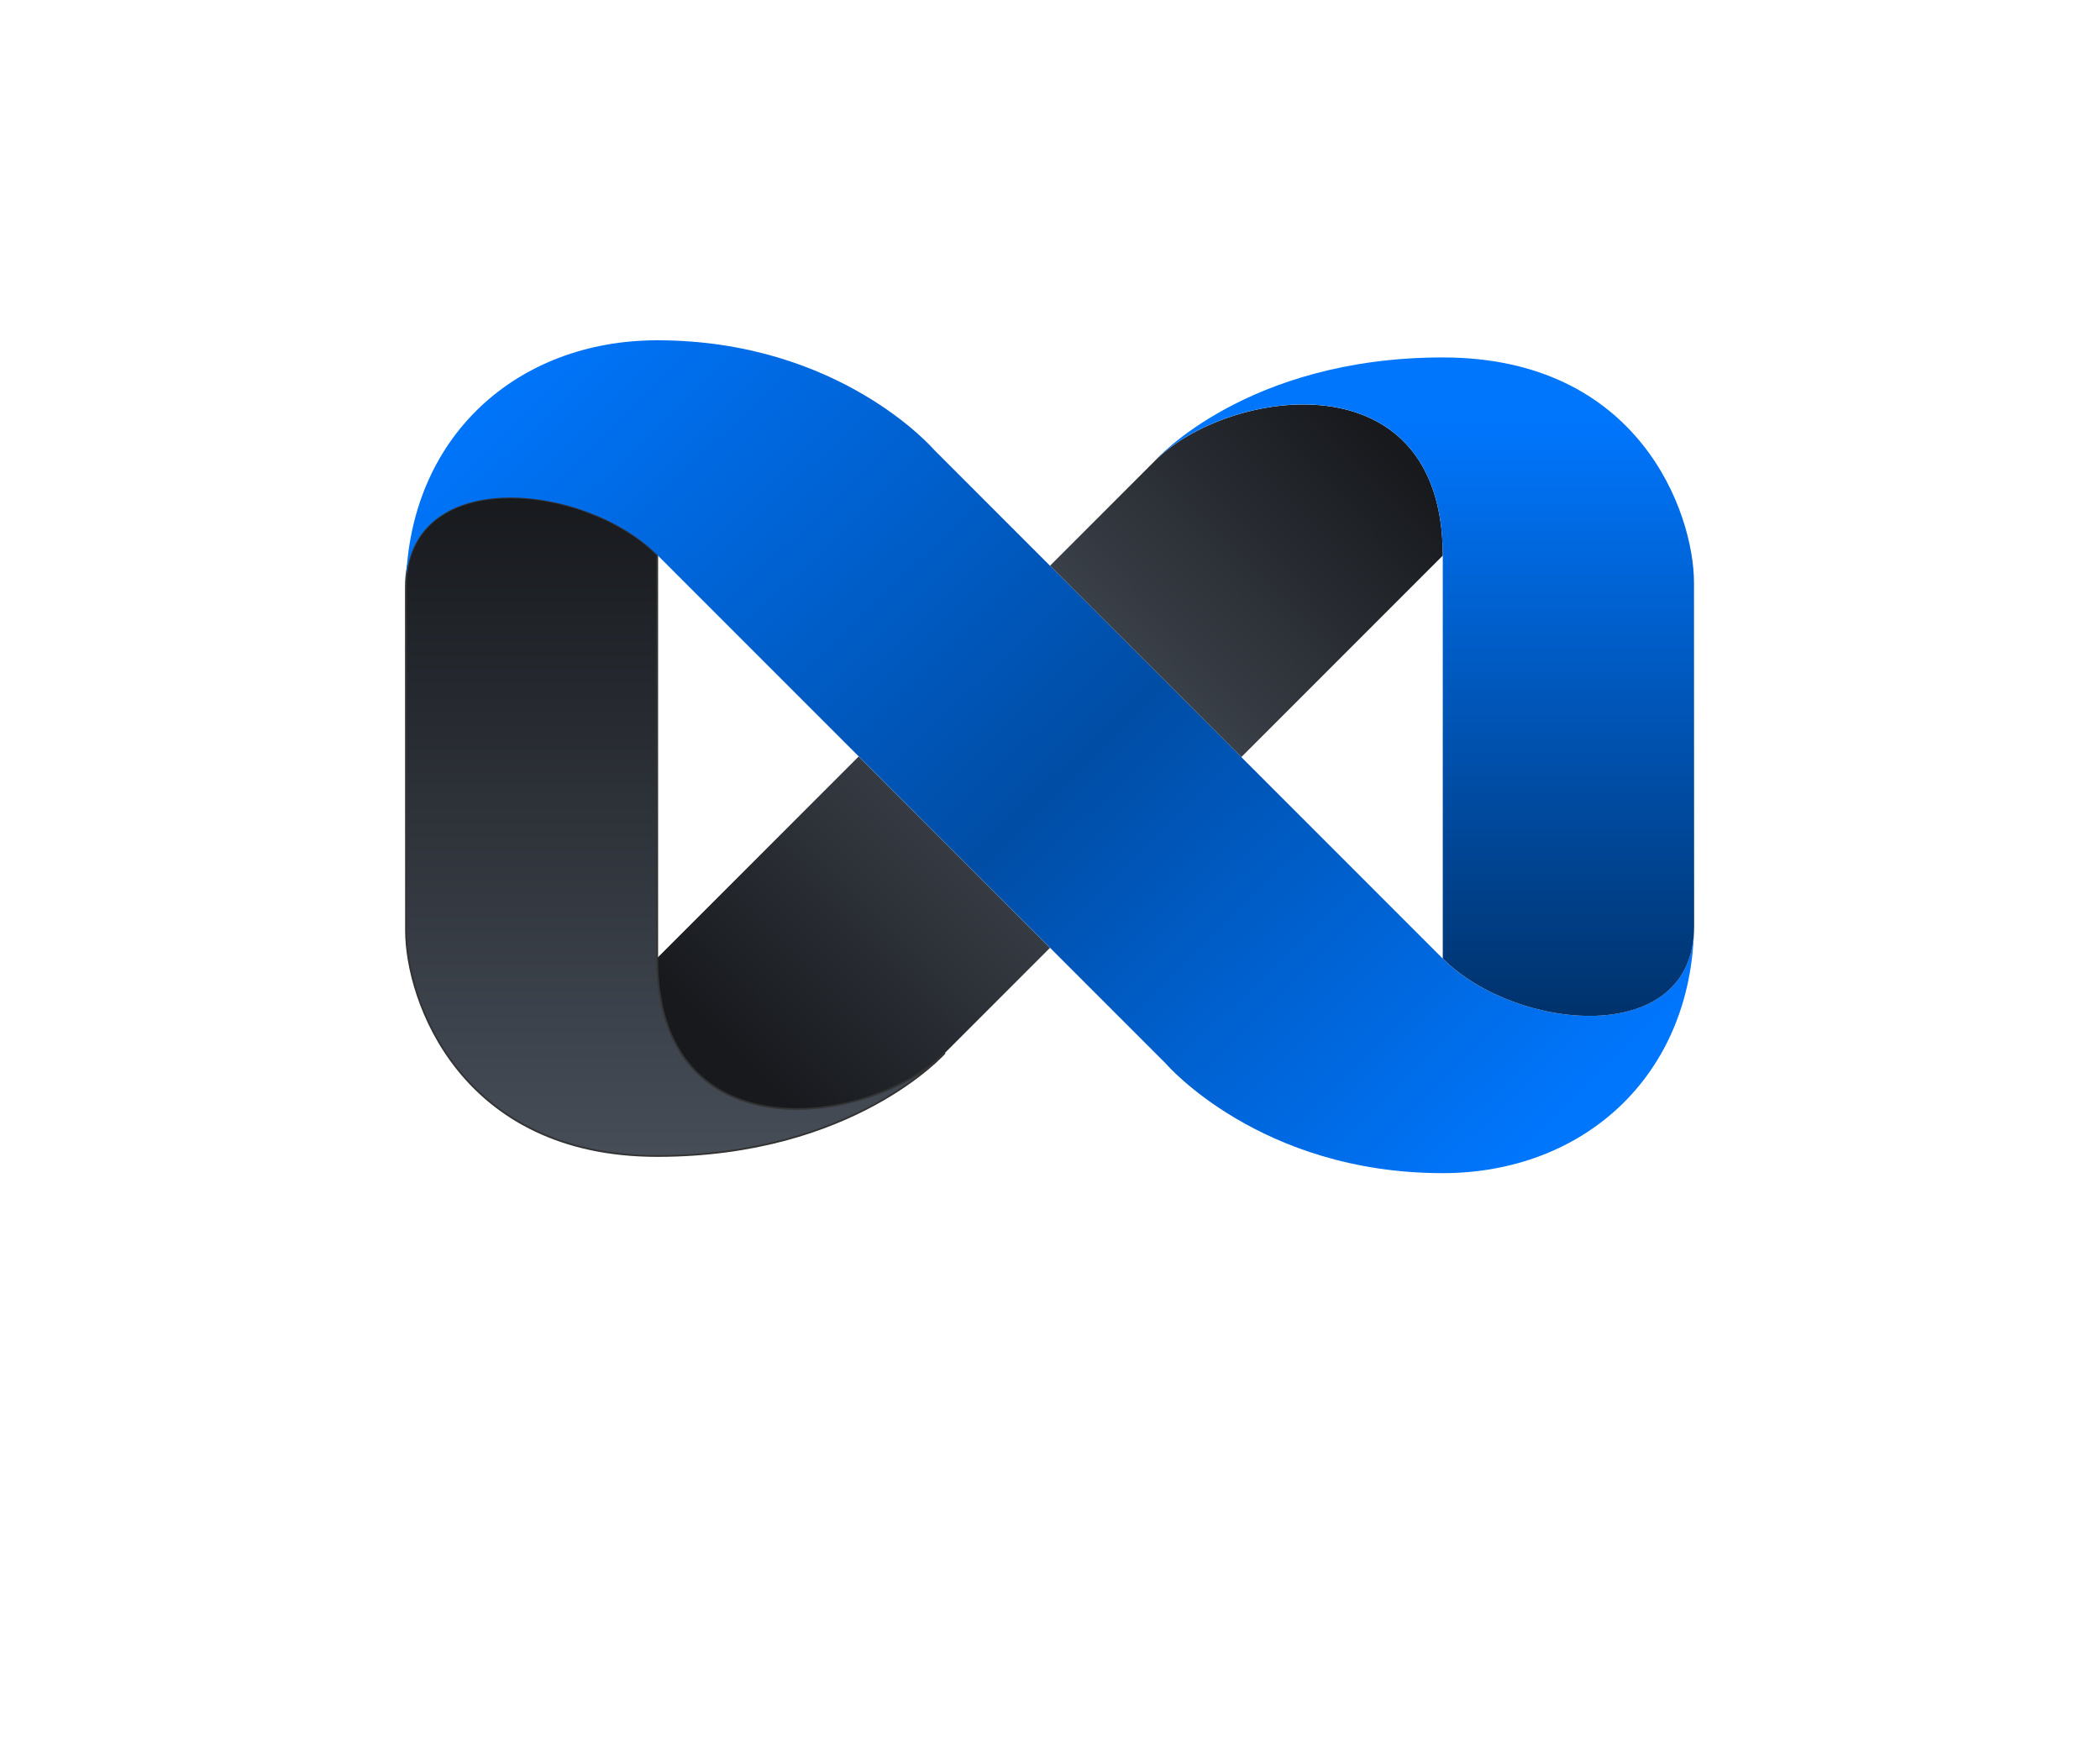
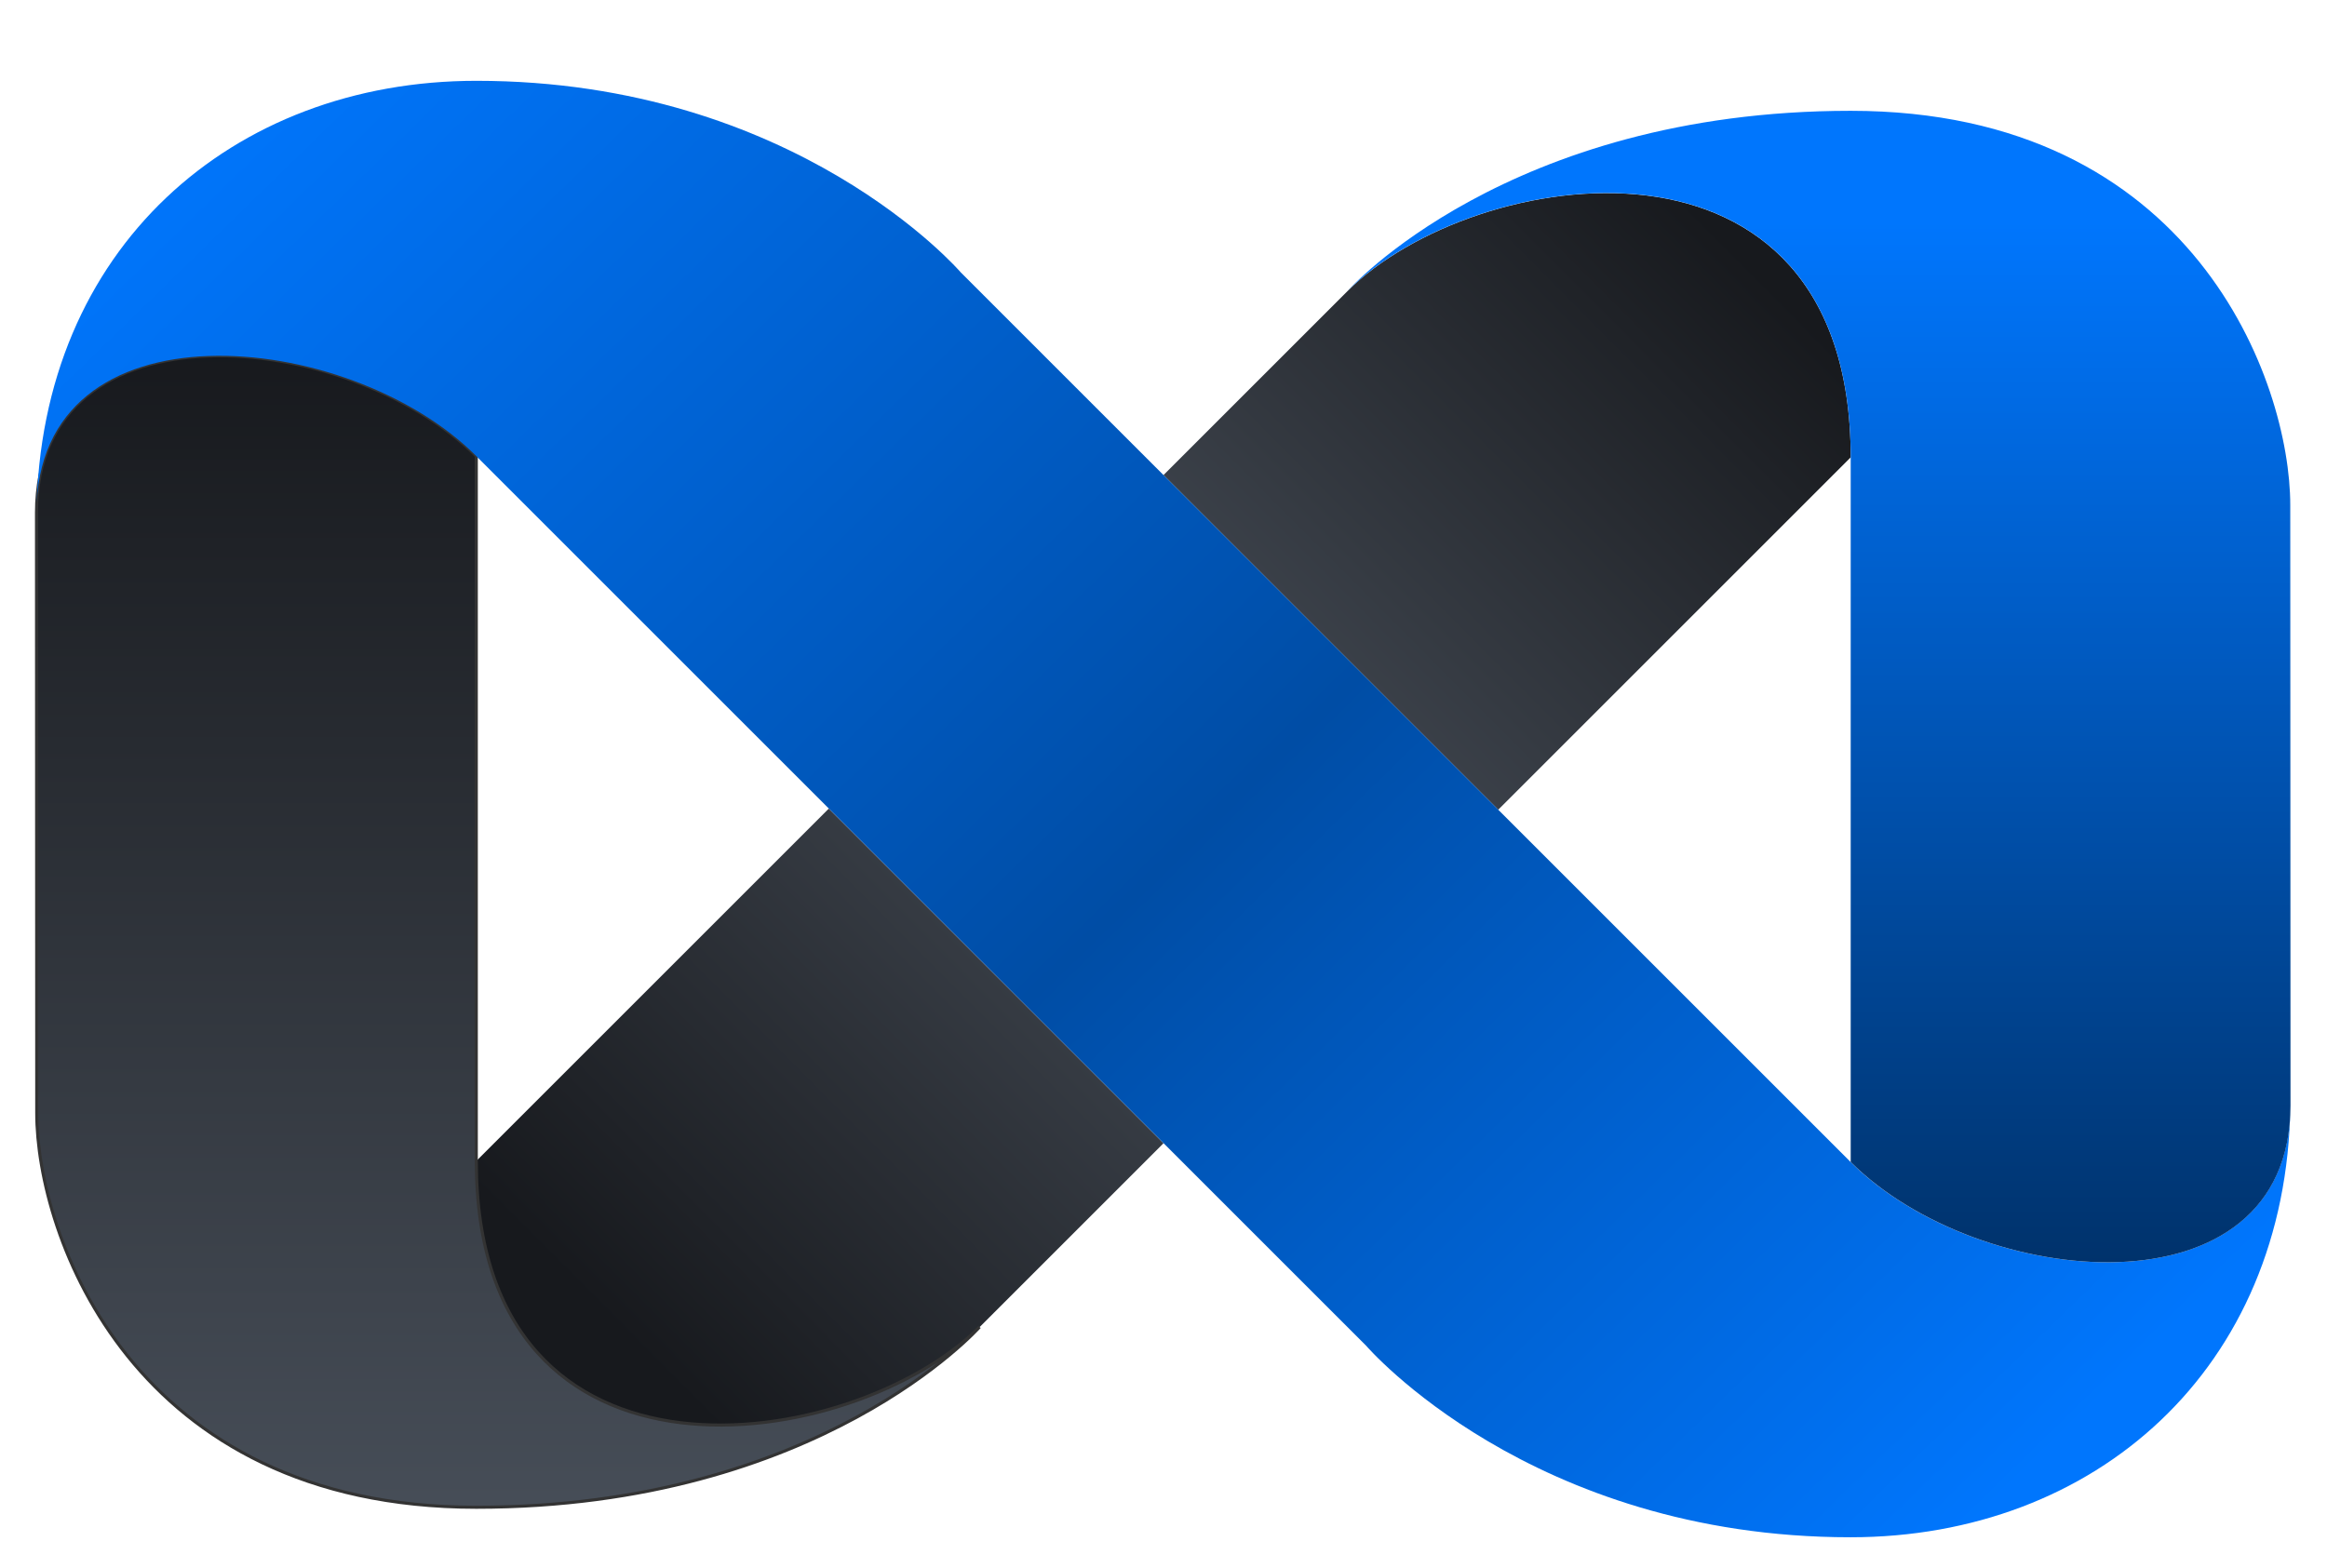
- <svg xmlns="http://www.w3.org/2000/svg" id="Livello_2" data-name="Livello 2" viewBox="0 0 300 250">
+ <svg xmlns="http://www.w3.org/2000/svg" id="Livello_2" data-name="Livello 2" viewBox="55 42 190 128">
  <defs>
    <linearGradient id="Sfumatura_senza_nome_402" data-name="Sfumatura senza nome 402" x1="106.32" y1="151.51" x2="196.38" y2="61.96" gradientUnits="userSpaceOnUse">
      <stop offset="0" stop-color="#17191d" />
      <stop offset=".51" stop-color="#464d57" />
      <stop offset="1" stop-color="#17191d" />
    </linearGradient>
    <linearGradient id="Sfumatura_senza_nome_388" data-name="Sfumatura senza nome 388" x1="96.48" y1="164.59" x2="96.48" y2="70.54" gradientUnits="userSpaceOnUse">
      <stop offset="0" stop-color="#464d57" />
      <stop offset="1" stop-color="#17191d" />
    </linearGradient>
    <linearGradient id="Sfumatura_senza_nome_259" data-name="Sfumatura senza nome 259" x1="82.99" y1="39.34" x2="211.45" y2="171.11" gradientUnits="userSpaceOnUse">
      <stop offset="0" stop-color="#0076fd" />
      <stop offset=".54" stop-color="#004da5" />
      <stop offset="1" stop-color="#0076fd" />
    </linearGradient>
    <linearGradient id="Sfumatura_senza_nome_19" data-name="Sfumatura senza nome 19" x1="203.52" y1="154.13" x2="203.52" y2="60.08" gradientUnits="userSpaceOnUse">
      <stop offset="0" stop-color="#002b5c" />
      <stop offset="1" stop-color="#0076fd" />
    </linearGradient>
  </defs>
  <path d="M150,80.8l27.33,27.33s28.78-28.78,28.78-28.78c0-28.61-30.77-23.89-41.09-13.57l-15.03,15.03.02,54.55-15.03,15.03c-10.32,10.32-41.09,15.04-41.09-13.57,0,0,28.78-28.78,28.78-28.78l27.33,27.33" style="fill: url(#Sfumatura_senza_nome_402);" />
  <path d="M134.98,150.38s-13.03,14.72-41.09,14.72-35.89-22.19-35.89-32.19c0,0-.02-49.05-.02-49.05.02-17.49,25.45-15.07,35.91-4.61,0,0,0,57.56,0,57.56,0,28.61,30.77,23.89,41.09,13.57Z" style="fill: url(#Sfumatura_senza_nome_388); stroke: #333; stroke-miterlimit: 10; stroke-width: .25px;" />
  <path d="M133.45,64.25h0s-13.43-15.65-39.56-15.65c-19.93,0-35.61,13.7-35.91,35.26.02-17.49,25.45-15.07,35.91-4.61l28.78,28.78,43.87,43.87s13.43,15.65,39.56,15.65c19.93,0,35.61-13.7,35.91-35.26-.02,17.49-25.45,15.07-35.91,4.61-24.22-24.22-48.44-48.44-72.66-72.66Z" style="fill: url(#Sfumatura_senza_nome_259);" />
  <path d="M165.02,65.77s13.03-14.72,41.09-14.72,35.89,22.19,35.89,32.19c0,0,.02,49.05.02,49.05-.02,17.49-25.45,15.07-35.91,4.61,0,0,0-57.56,0-57.56,0-28.61-30.77-23.89-41.09-13.57Z" style="fill: url(#Sfumatura_senza_nome_19);" />
</svg>
